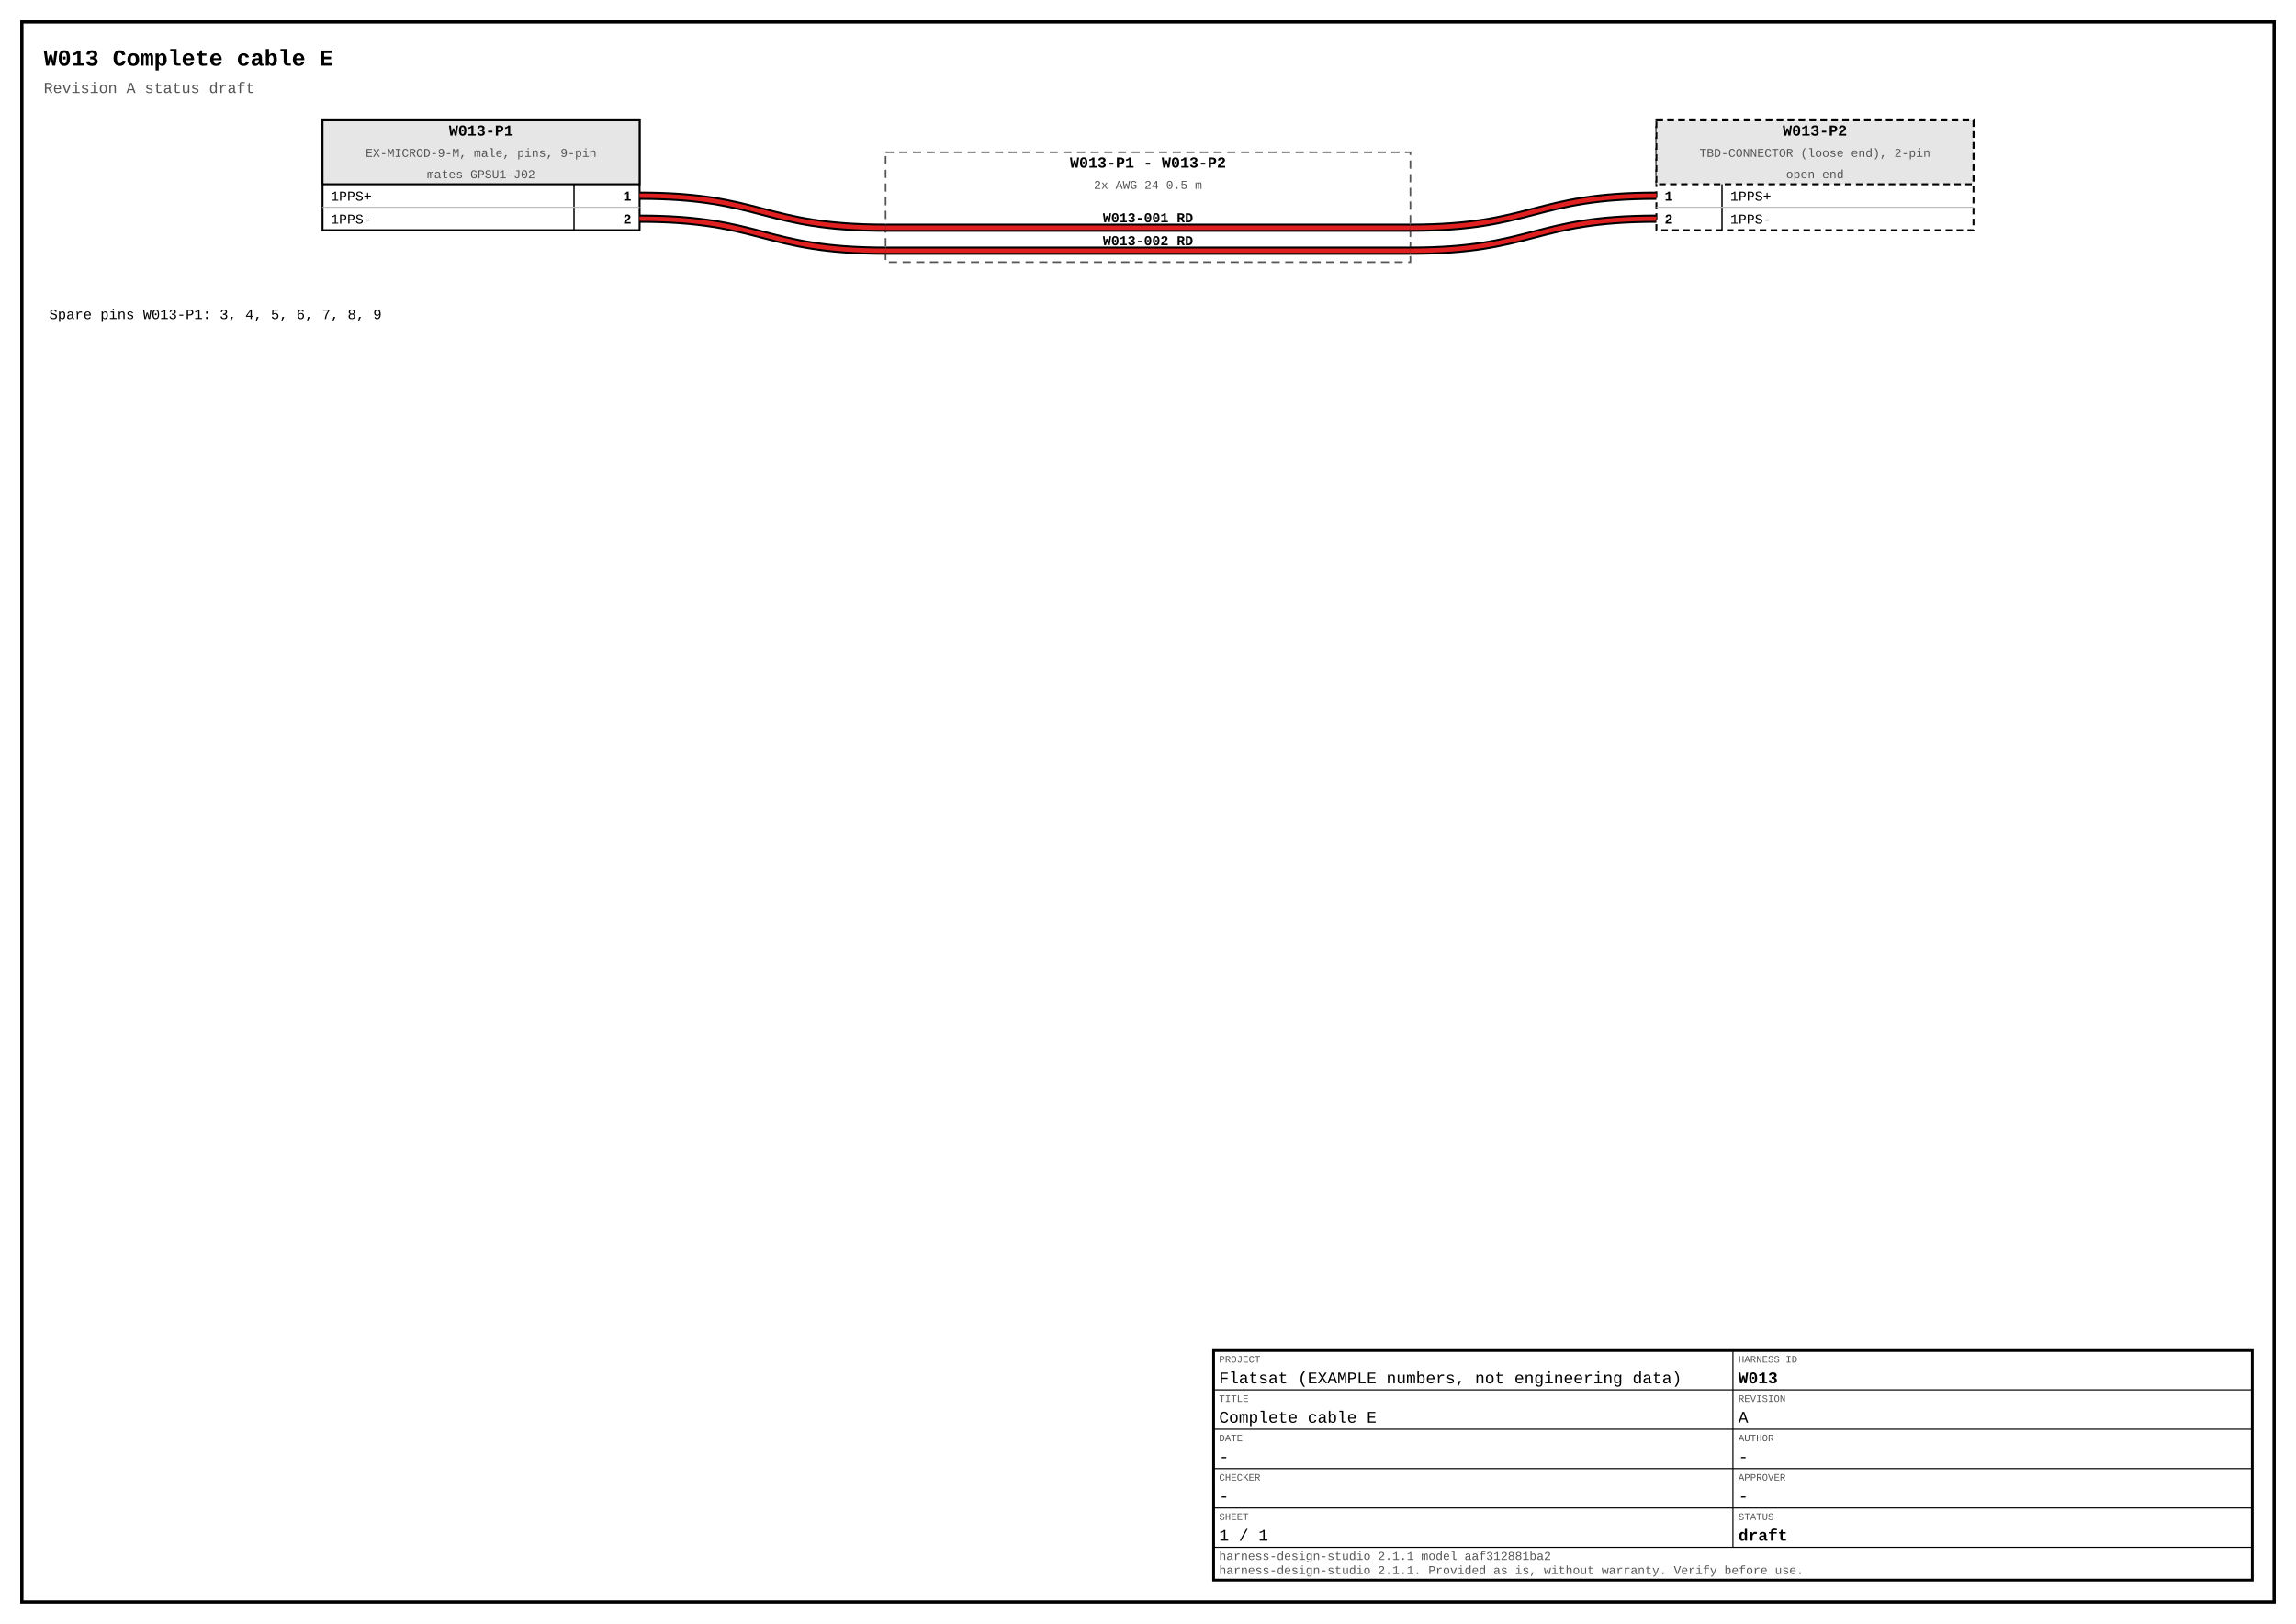
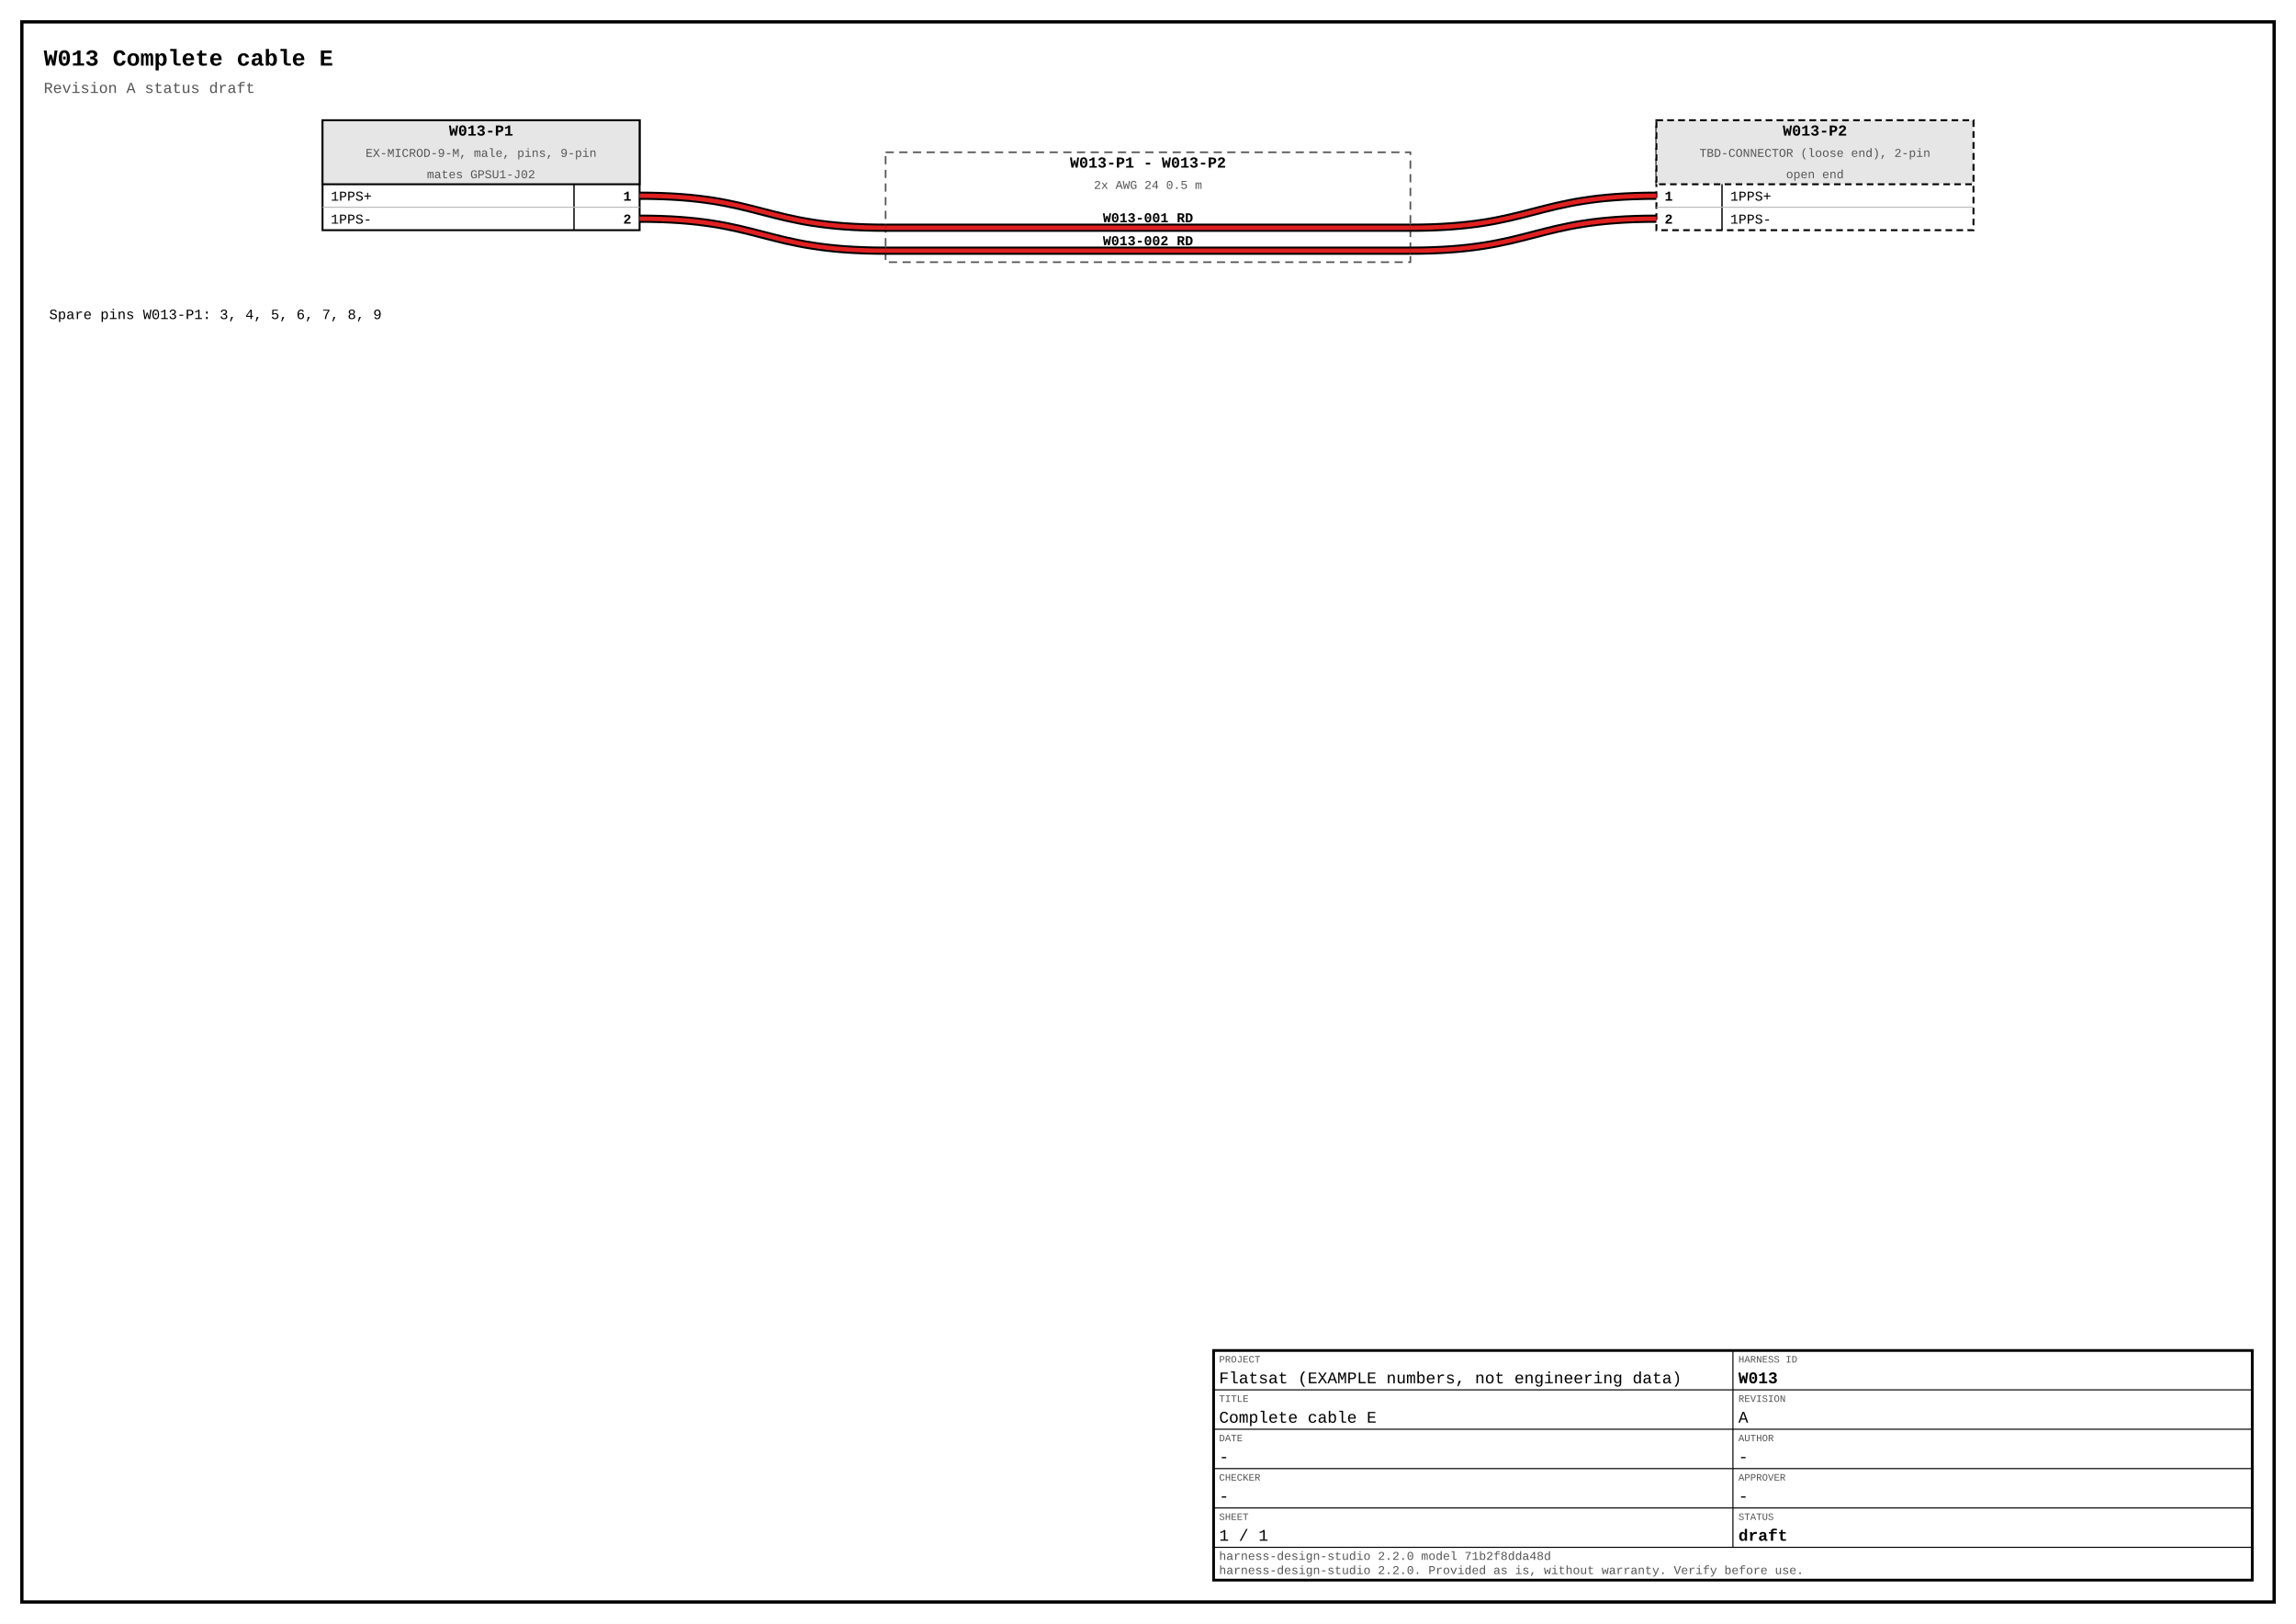
<svg xmlns="http://www.w3.org/2000/svg" width="420mm" height="297mm" viewBox="0 0 420 297" font-family="Courier New, Courier, monospace">
  <rect x="0" y="0" width="420" height="297" fill="#ffffff" />
  <rect x="4" y="4" width="412" height="289" fill="none" stroke="#000000" stroke-width="0.6" />
  <text x="8" y="12" font-size="4.2" font-weight="bold" text-anchor="start" fill="#000000">W013  Complete cable E</text>
  <text x="8" y="17" font-size="2.8" text-anchor="start" fill="#555555">Revision A  status draft</text>
  <rect x="59" y="22" width="58" height="20.1" fill="#ffffff" stroke="#000000" stroke-width="0.35" />
  <rect x="59" y="22" width="58" height="11.7" fill="#e6e6e6" stroke="#000000" stroke-width="0.35" />
  <text x="88" y="24.8" font-size="2.8" font-weight="bold" text-anchor="middle" fill="#000000">W013-P1</text>
  <text x="88" y="28.7" font-size="2.2" text-anchor="middle" fill="#555555">EX-MICROD-9-M, male, pins, 9-pin</text>
  <text x="88" y="32.6" font-size="2.2" text-anchor="middle" fill="#555555">mates GPSU1-J02</text>
  <line x1="105" y1="33.7" x2="105" y2="42.1" stroke="#000000" stroke-width="0.25" />
  <line x1="59" y1="37.9" x2="117" y2="37.9" stroke="#bbbbbb" stroke-width="0.2" />
  <text x="60.5" y="36.7" font-size="2.5" text-anchor="start" fill="#000000" data-ref="sig/W013-P1/1">1PPS+</text>
  <text x="115.5" y="36.7" font-size="2.5" font-weight="bold" text-anchor="end" fill="#000000" data-ref="pin/W013-P1/1">1</text>
  <text x="60.5" y="40.9" font-size="2.5" text-anchor="start" fill="#000000" data-ref="sig/W013-P1/2">1PPS-</text>
  <text x="115.5" y="40.9" font-size="2.5" font-weight="bold" text-anchor="end" fill="#000000" data-ref="pin/W013-P1/2">2</text>
  <rect x="303" y="22" width="58" height="20.1" fill="#ffffff" stroke="#000000" stroke-width="0.35" stroke-dasharray="1.2 0.8" />
  <rect x="303" y="22" width="58" height="11.7" fill="#e6e6e6" stroke="#000000" stroke-width="0.35" stroke-dasharray="1.2 0.8" />
  <text x="332" y="24.8" font-size="2.8" font-weight="bold" text-anchor="middle" fill="#000000">W013-P2</text>
  <text x="332" y="28.7" font-size="2.2" text-anchor="middle" fill="#555555" data-ref="part/W013-P2">TBD-CONNECTOR (loose end), 2-pin</text>
  <text x="332" y="32.6" font-size="2.2" text-anchor="middle" fill="#555555" data-ref="end/W013-P2">open end</text>
  <line x1="315" y1="33.7" x2="315" y2="42.1" stroke="#000000" stroke-width="0.25" />
  <line x1="303" y1="37.9" x2="361" y2="37.9" stroke="#bbbbbb" stroke-width="0.2" />
  <text x="304.5" y="36.7" font-size="2.5" font-weight="bold" text-anchor="start" fill="#000000" data-ref="pin/W013-P2/1">1</text>
  <text x="316.5" y="36.7" font-size="2.5" text-anchor="start" fill="#000000" data-ref="sig/W013-P2/1">1PPS+</text>
  <text x="304.5" y="40.9" font-size="2.5" font-weight="bold" text-anchor="start" fill="#000000" data-ref="pin/W013-P2/2">2</text>
  <text x="316.5" y="40.9" font-size="2.5" text-anchor="start" fill="#000000" data-ref="sig/W013-P2/2">1PPS-</text>
  <rect x="162" y="27.85" width="96" height="20.1" fill="none" stroke="#555555" stroke-width="0.3" stroke-dasharray="1.5 1" />
  <text x="210" y="30.65" font-size="2.8" font-weight="bold" text-anchor="middle" fill="#000000">W013-P1 - W013-P2</text>
  <text x="210" y="34.55" font-size="2.2" text-anchor="middle" fill="#555555">2x  AWG 24  0.5 m</text>
  <path d="M 117 35.8 C 139.5 35.8 139.5 41.65 162 41.65" fill="none" stroke="#000000" stroke-width="1.5" />
  <line x1="162" y1="41.65" x2="258" y2="41.65" stroke="#000000" stroke-width="1.5" />
  <path d="M 258 41.65 C 280.5 41.65 280.5 35.8 303 35.8" fill="none" stroke="#000000" stroke-width="1.5" />
  <path d="M 117 35.8 C 139.5 35.8 139.5 41.65 162 41.65" fill="none" stroke="#e02020" stroke-width="0.8" />
  <line x1="162" y1="41.65" x2="258" y2="41.65" stroke="#e02020" stroke-width="0.8" />
  <path d="M 258 41.65 C 280.5 41.65 280.5 35.8 303 35.8" fill="none" stroke="#e02020" stroke-width="0.8" />
  <text x="210" y="40.65" font-size="2.5" font-weight="bold" text-anchor="middle" fill="#000000">W013-001  RD</text>
  <path d="M 117 40 C 139.5 40 139.5 45.85 162 45.85" fill="none" stroke="#000000" stroke-width="1.5" />
  <line x1="162" y1="45.85" x2="258" y2="45.85" stroke="#000000" stroke-width="1.5" />
  <path d="M 258 45.85 C 280.5 45.85 280.5 40 303 40" fill="none" stroke="#000000" stroke-width="1.5" />
  <path d="M 117 40 C 139.5 40 139.5 45.85 162 45.85" fill="none" stroke="#e02020" stroke-width="0.8" />
  <line x1="162" y1="45.85" x2="258" y2="45.85" stroke="#e02020" stroke-width="0.8" />
  <path d="M 258 45.85 C 280.5 45.85 280.5 40 303 40" fill="none" stroke="#e02020" stroke-width="0.8" />
  <text x="210" y="44.85" font-size="2.5" font-weight="bold" text-anchor="middle" fill="#000000">W013-002  RD</text>
  <text x="9" y="58.35" font-size="2.6" text-anchor="start" fill="#000000">Spare pins W013-P1: 3, 4, 5, 6, 7, 8, 9</text>
  <rect x="222" y="247" width="190" height="42" fill="none" stroke="#000000" stroke-width="0.5" />
  <line x1="222" y1="247" x2="317" y2="247" stroke="#000000" stroke-width="0.2" />
  <text x="223" y="249.2" font-size="1.8" text-anchor="start" fill="#555555">PROJECT</text>
  <text x="223" y="253" font-size="3" text-anchor="start" fill="#000000">Flatsat (EXAMPLE numbers, not engineering data)</text>
  <line x1="317" y1="247" x2="412" y2="247" stroke="#000000" stroke-width="0.2" />
  <text x="318" y="249.2" font-size="1.8" text-anchor="start" fill="#555555">HARNESS ID</text>
  <text x="318" y="253" font-size="3" font-weight="bold" text-anchor="start" fill="#000000">W013</text>
  <line x1="222" y1="254.2" x2="317" y2="254.2" stroke="#000000" stroke-width="0.2" />
  <text x="223" y="256.4" font-size="1.8" text-anchor="start" fill="#555555">TITLE</text>
  <text x="223" y="260.2" font-size="3" text-anchor="start" fill="#000000">Complete cable E</text>
  <line x1="317" y1="254.2" x2="412" y2="254.2" stroke="#000000" stroke-width="0.2" />
  <text x="318" y="256.4" font-size="1.8" text-anchor="start" fill="#555555">REVISION</text>
  <text x="318" y="260.2" font-size="3" text-anchor="start" fill="#000000">A</text>
  <line x1="222" y1="261.4" x2="317" y2="261.4" stroke="#000000" stroke-width="0.2" />
  <text x="223" y="263.6" font-size="1.8" text-anchor="start" fill="#555555">DATE</text>
  <text x="223" y="267.4" font-size="3" text-anchor="start" fill="#000000">-</text>
  <line x1="317" y1="261.4" x2="412" y2="261.4" stroke="#000000" stroke-width="0.2" />
  <text x="318" y="263.6" font-size="1.8" text-anchor="start" fill="#555555">AUTHOR</text>
  <text x="318" y="267.4" font-size="3" text-anchor="start" fill="#000000">-</text>
  <line x1="222" y1="268.6" x2="317" y2="268.6" stroke="#000000" stroke-width="0.2" />
  <text x="223" y="270.8" font-size="1.8" text-anchor="start" fill="#555555">CHECKER</text>
  <text x="223" y="274.6" font-size="3" text-anchor="start" fill="#000000">-</text>
  <line x1="317" y1="268.6" x2="412" y2="268.6" stroke="#000000" stroke-width="0.2" />
  <text x="318" y="270.8" font-size="1.8" text-anchor="start" fill="#555555">APPROVER</text>
  <text x="318" y="274.6" font-size="3" text-anchor="start" fill="#000000">-</text>
  <line x1="222" y1="275.8" x2="317" y2="275.8" stroke="#000000" stroke-width="0.2" />
  <text x="223" y="278" font-size="1.8" text-anchor="start" fill="#555555">SHEET</text>
  <text x="223" y="281.8" font-size="3" text-anchor="start" fill="#000000">1 / 1</text>
  <line x1="317" y1="275.8" x2="412" y2="275.8" stroke="#000000" stroke-width="0.2" />
  <text x="318" y="278" font-size="1.8" text-anchor="start" fill="#555555">STATUS</text>
  <text x="318" y="281.8" font-size="3" font-weight="bold" text-anchor="start" fill="#000000">draft</text>
  <line x1="317" y1="247" x2="317" y2="283" stroke="#000000" stroke-width="0.2" />
  <line x1="222" y1="283" x2="412" y2="283" stroke="#000000" stroke-width="0.2" />
-   <text x="223" y="285.3" font-size="2.2" text-anchor="start" fill="#555555">harness-design-studio 2.1.1 model aaf312881ba2</text>
-   <text x="223" y="287.9" font-size="2.2" text-anchor="start" fill="#555555">harness-design-studio 2.1.1. Provided as is, without warranty. Verify before use.</text>
+   <text x="223" y="285.3" font-size="2.2" text-anchor="start" fill="#555555">harness-design-studio 2.2.0 model 71b2f8dda48d</text>
+   <text x="223" y="287.9" font-size="2.2" text-anchor="start" fill="#555555">harness-design-studio 2.2.0. Provided as is, without warranty. Verify before use.</text>
</svg>
